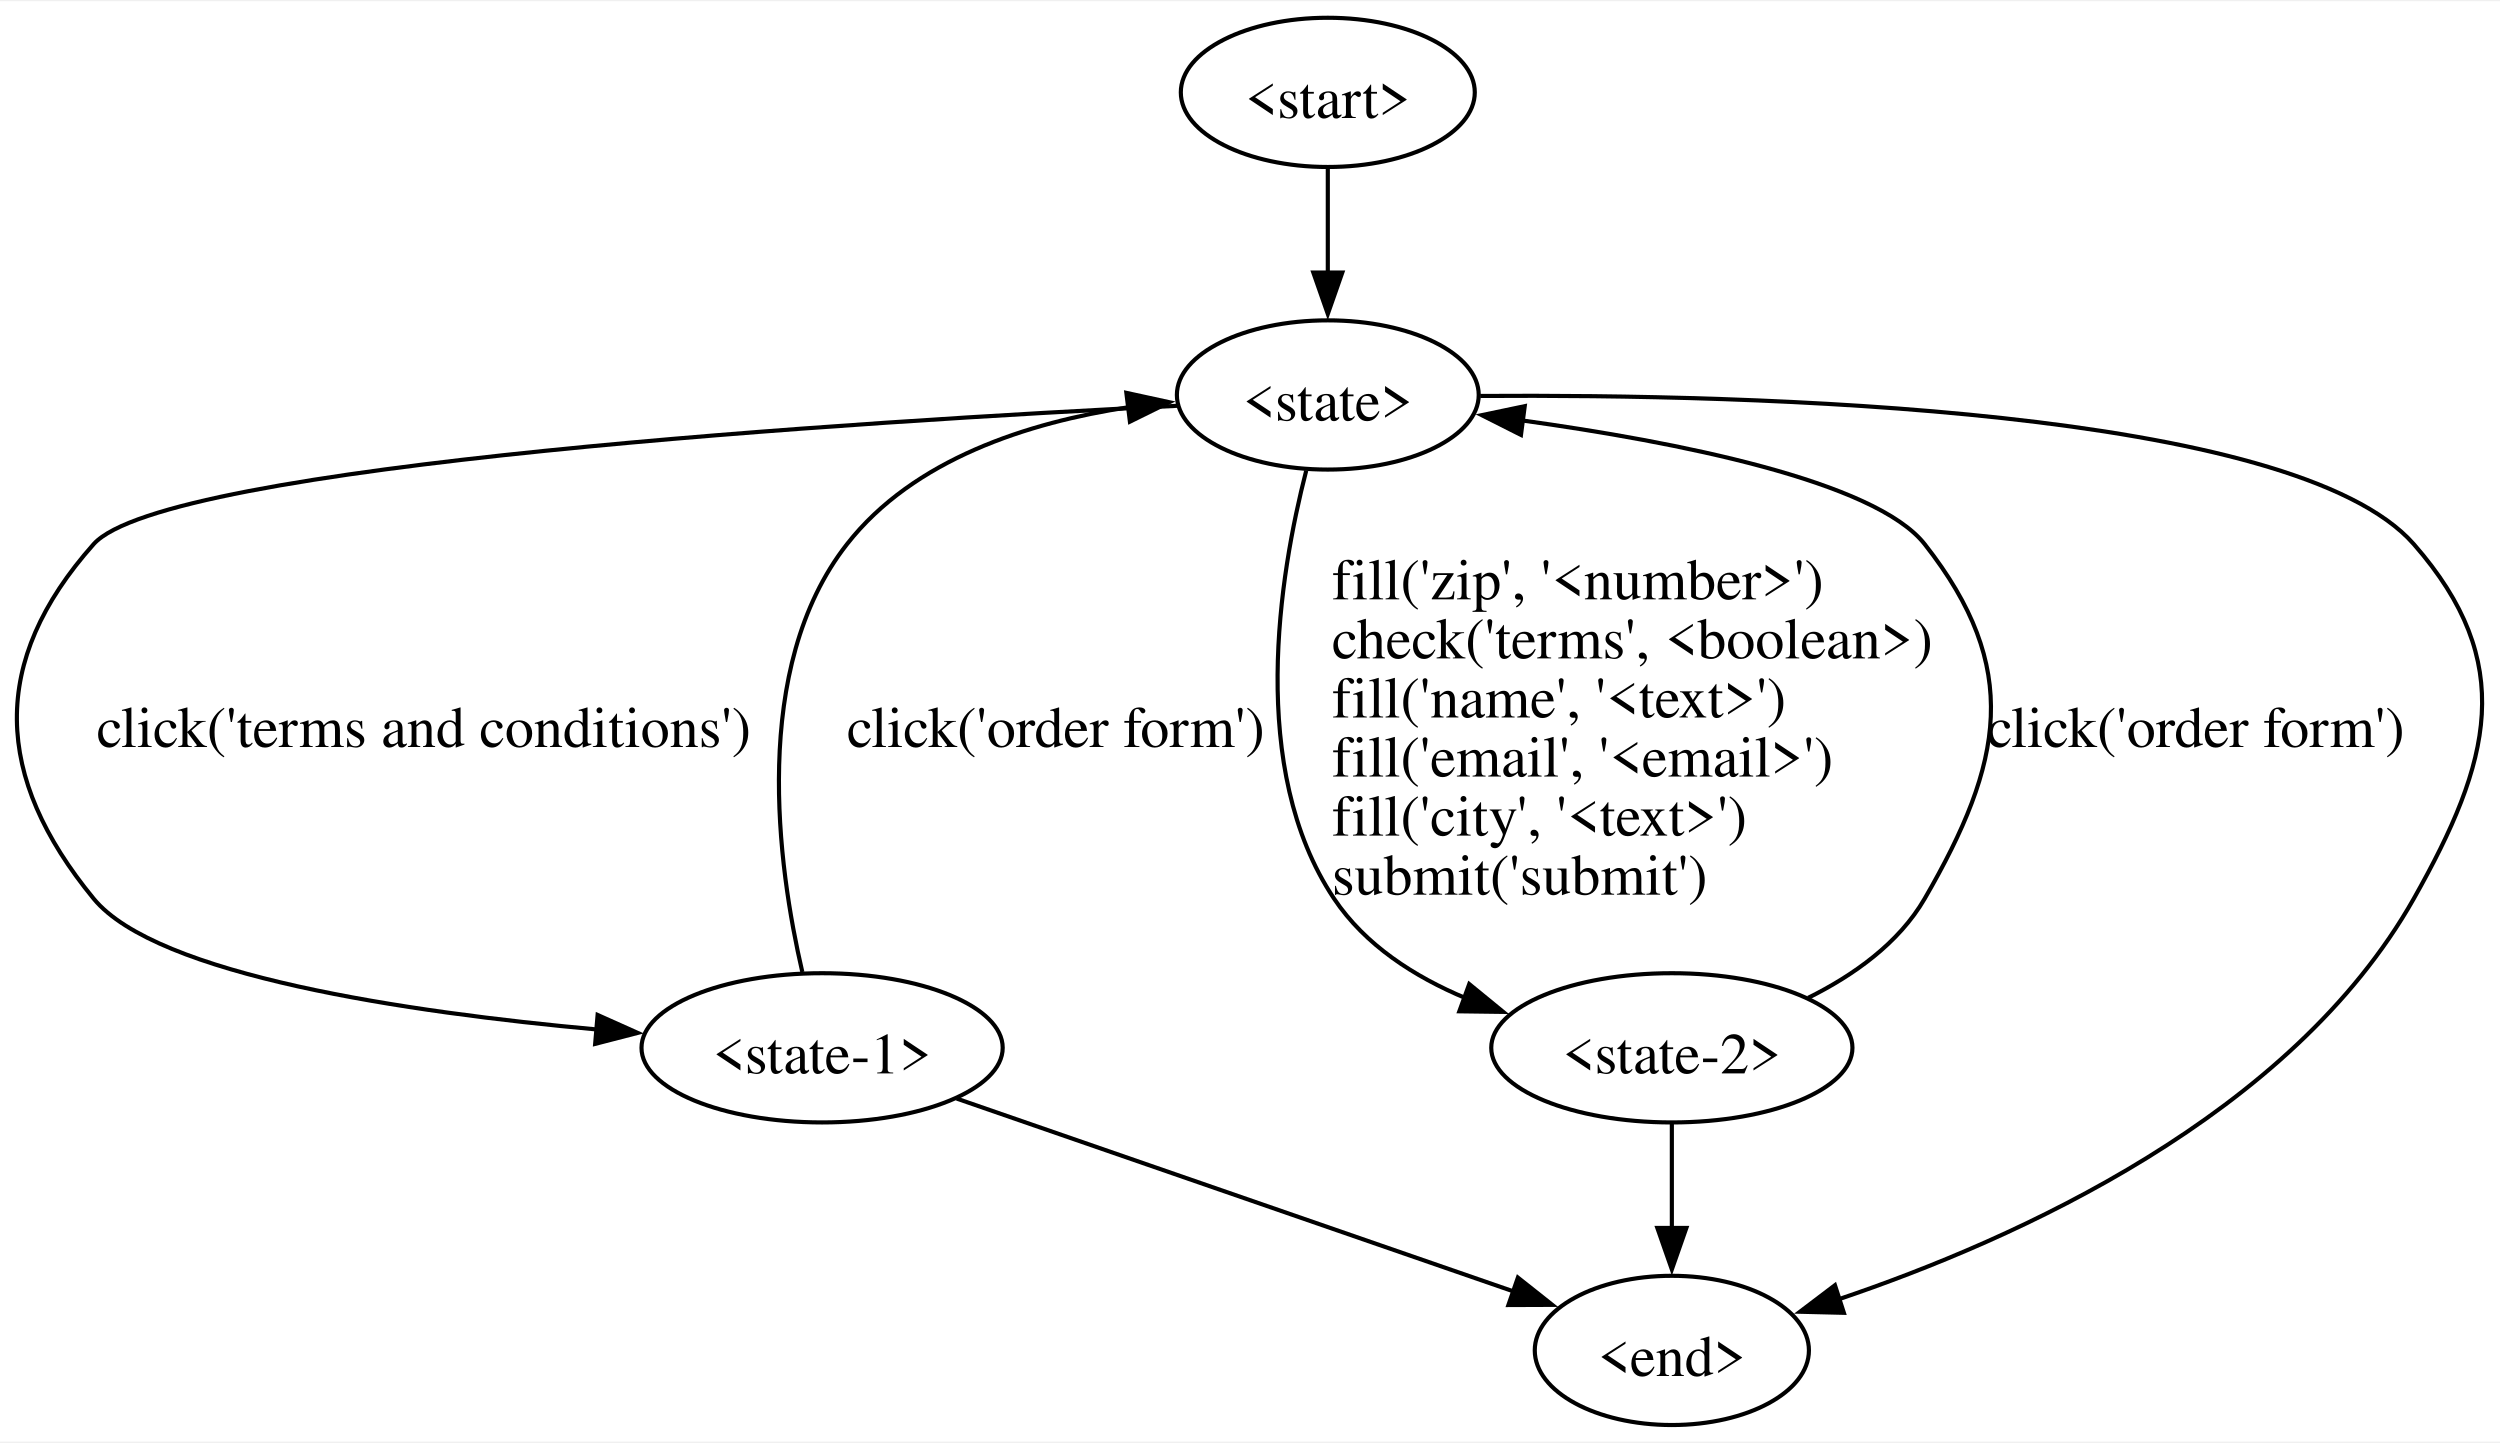
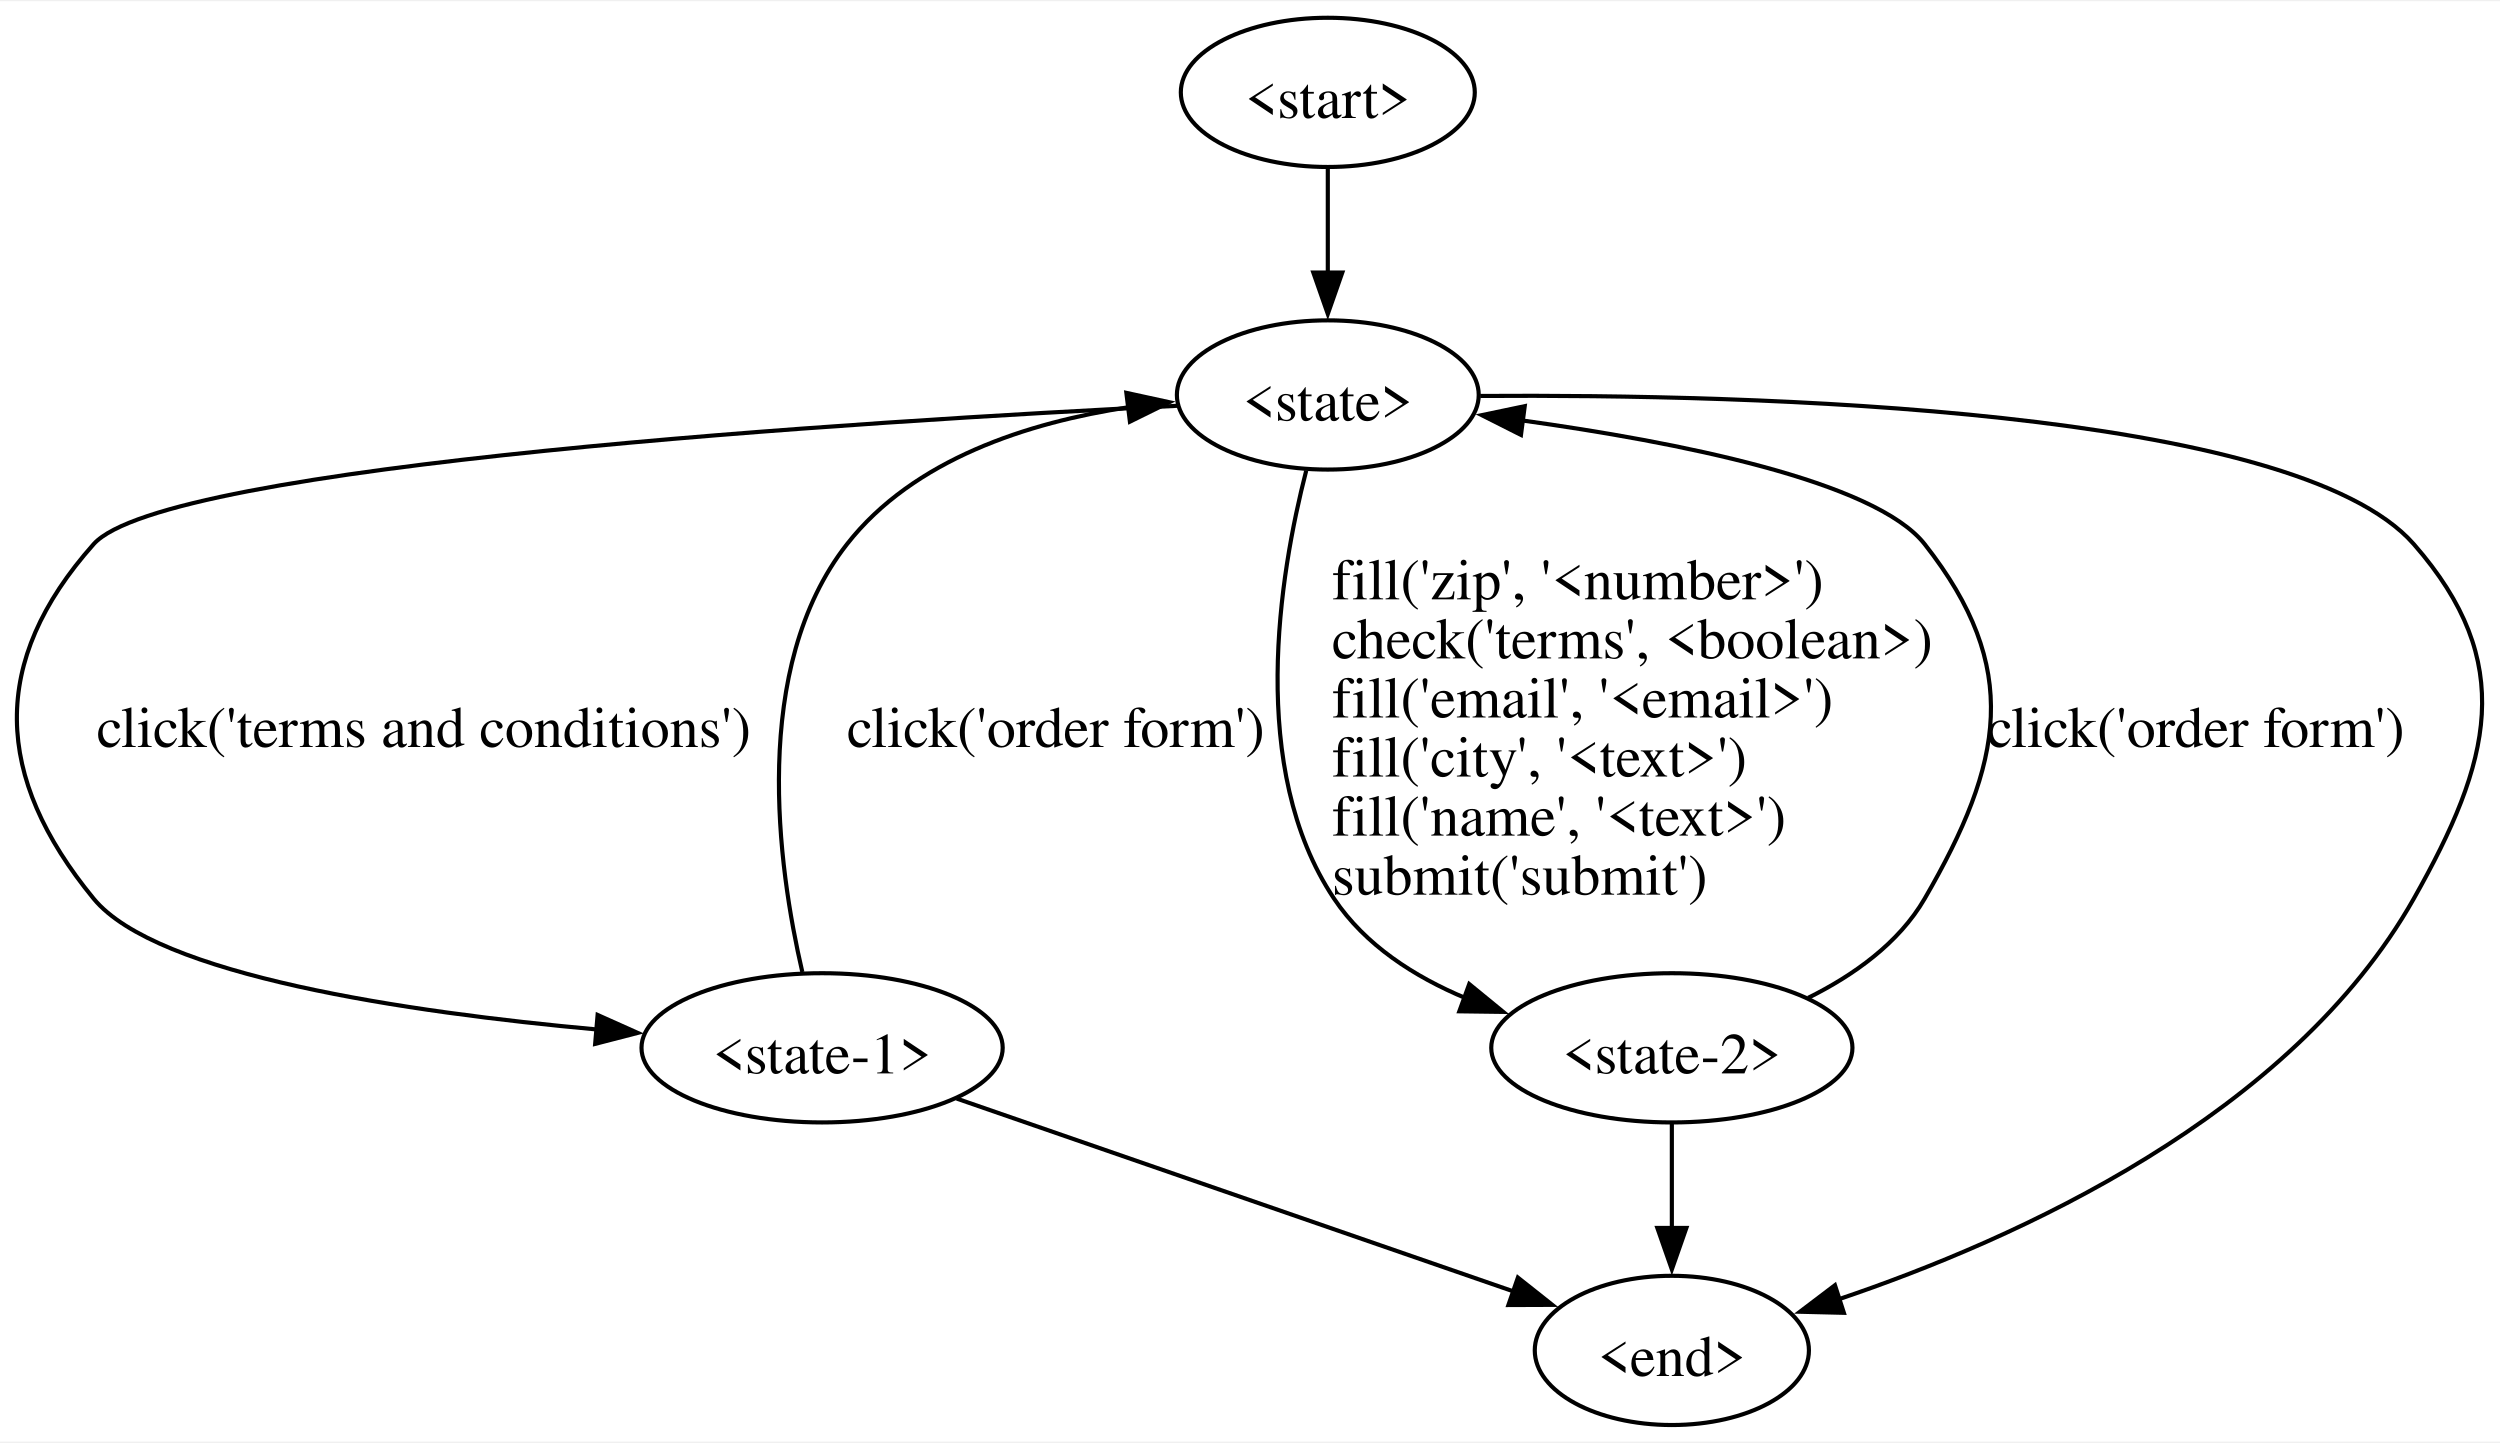
<svg xmlns="http://www.w3.org/2000/svg" width="603pt" height="348pt" viewBox="0.00 0.00 603.12 347.50">
  <g id="graph0" class="graph" transform="scale(1 1) rotate(0) translate(4 343.5)">
    <polygon fill="white" stroke="none" points="-4,4 -4,-343.5 599.12,-343.5 599.12,4 -4,4" />
    <g id="node1" class="node">
      <ellipse fill="none" stroke="black" cx="316.33" cy="-321.5" rx="35.46" ry="18" />
      <text text-anchor="middle" x="316.33" y="-315.32" font-family="Times,serif" font-size="14.00">&lt;start&gt;</text>
    </g>
    <g id="node2" class="node">
      <ellipse fill="none" stroke="black" cx="316.33" cy="-248.5" rx="36.41" ry="18" />
      <text text-anchor="middle" x="316.33" y="-242.32" font-family="Times,serif" font-size="14.00">&lt;state&gt;</text>
    </g>
    <g id="edge1" class="edge">
      <path fill="none" stroke="black" d="M316.33,-303.31C316.33,-295.73 316.33,-286.6 316.33,-278.04" />
      <polygon fill="black" stroke="black" points="319.83,-278.04 316.33,-268.04 312.83,-278.04 319.83,-278.04" />
    </g>
    <g id="node3" class="node">
      <ellipse fill="none" stroke="black" cx="194.33" cy="-91" rx="43.57" ry="18" />
      <text text-anchor="middle" x="194.33" y="-84.83" font-family="Times,serif" font-size="14.00">&lt;state-1&gt;</text>
    </g>
    <g id="edge2" class="edge">
      <path fill="none" stroke="black" d="M280.04,-245.89C204.45,-242.16 35.7,-231.75 18.58,-212.5 -6.67,-184.1 -5.52,-156.38 18.58,-127 33.77,-108.49 94.25,-99.58 140.06,-95.42" />
      <polygon fill="black" stroke="black" points="140.17,-98.93 149.84,-94.6 139.58,-91.95 140.17,-98.93" />
      <text text-anchor="start" x="19.33" y="-163.57" font-family="Times,serif" font-size="14.00">click('terms and conditions')</text>
    </g>
    <g id="node4" class="node">
      <ellipse fill="none" stroke="black" cx="399.33" cy="-91" rx="43.57" ry="18" />
      <text text-anchor="middle" x="399.33" y="-84.83" font-family="Times,serif" font-size="14.00">&lt;state-2&gt;</text>
    </g>
    <g id="edge3" class="edge">
      <path fill="none" stroke="black" d="M311.12,-230.23C304.67,-205.17 296.92,-158.32 317.83,-127 325.31,-115.79 337.2,-108.16 349.61,-102.97" />
      <polygon fill="black" stroke="black" points="350.45,-106.38 358.65,-99.67 348.06,-99.81 350.45,-106.38" />
      <text text-anchor="start" x="317.33" y="-199.2" font-family="Times,serif" font-size="14.00">fill('zip', '&lt;number&gt;')</text>
      <text text-anchor="start" x="317.33" y="-184.95" font-family="Times,serif" font-size="14.00">check('terms', &lt;boolean&gt;)</text>
-       <text text-anchor="start" x="317.33" y="-170.7" font-family="Times,serif" font-size="14.00">fill('name', '&lt;text&gt;')</text>
-       <text text-anchor="start" x="317.33" y="-156.45" font-family="Times,serif" font-size="14.00">fill('email', '&lt;email&gt;')</text>
-       <text text-anchor="start" x="317.33" y="-142.2" font-family="Times,serif" font-size="14.00">fill('city', '&lt;text&gt;')</text>
+       <text text-anchor="start" x="317.33" y="-170.7" font-family="Times,serif" font-size="14.00">fill('email', '&lt;email&gt;')</text>
+       <text text-anchor="start" x="317.33" y="-156.45" font-family="Times,serif" font-size="14.00">fill('city', '&lt;text&gt;')</text>
+       <text text-anchor="start" x="317.33" y="-142.2" font-family="Times,serif" font-size="14.00">fill('name', '&lt;text&gt;')</text>
      <text text-anchor="start" x="317.33" y="-127.95" font-family="Times,serif" font-size="14.00">submit('submit')</text>
    </g>
    <g id="node5" class="node">
      <ellipse fill="none" stroke="black" cx="399.33" cy="-18" rx="33.07" ry="18" />
      <text text-anchor="middle" x="399.33" y="-11.82" font-family="Times,serif" font-size="14.00">&lt;end&gt;</text>
    </g>
    <g id="edge4" class="edge">
      <path fill="none" stroke="black" d="M353.1,-248.26C418.17,-248.72 549.5,-245.43 578.33,-212.5 603.36,-183.91 597.01,-160.09 578.33,-127 548.78,-74.67 482.57,-44.85 439.49,-30.31" />
      <polygon fill="black" stroke="black" points="440.83,-27.07 430.24,-27.33 438.68,-33.73 440.83,-27.07" />
    </g>
    <g id="edge5" class="edge">
      <path fill="none" stroke="black" d="M189.56,-109.28C183.65,-134.77 176.97,-182.64 200.33,-212.5 216.39,-233.03 244.07,-241.88 268.36,-245.56" />
      <polygon fill="black" stroke="black" points="267.73,-249.01 278.09,-246.75 268.59,-242.06 267.73,-249.01" />
      <text text-anchor="start" x="200.33" y="-163.57" font-family="Times,serif" font-size="14.00">click('order form')</text>
    </g>
    <g id="edge6" class="edge">
      <path fill="none" stroke="black" d="M226.81,-78.75C263.29,-66.12 322.43,-45.63 361.11,-32.24" />
      <polygon fill="black" stroke="black" points="362.19,-35.57 370.49,-28.99 359.9,-28.95 362.19,-35.57" />
    </g>
    <g id="edge7" class="edge">
      <path fill="none" stroke="black" d="M432.22,-103.06C443.14,-108.48 454.09,-116.22 460.33,-127 479.37,-159.88 483.81,-182.62 460.33,-212.5 448.34,-227.76 400.45,-237.19 363.16,-242.36" />
      <polygon fill="black" stroke="black" points="362.93,-238.86 353.47,-243.63 363.84,-245.8 362.93,-238.86" />
      <text text-anchor="start" x="475.33" y="-163.57" font-family="Times,serif" font-size="14.00">click('order form')</text>
    </g>
    <g id="edge8" class="edge">
      <path fill="none" stroke="black" d="M399.33,-72.81C399.33,-65.23 399.33,-56.1 399.33,-47.54" />
      <polygon fill="black" stroke="black" points="402.83,-47.54 399.33,-37.54 395.83,-47.54 402.83,-47.54" />
    </g>
  </g>
</svg>
